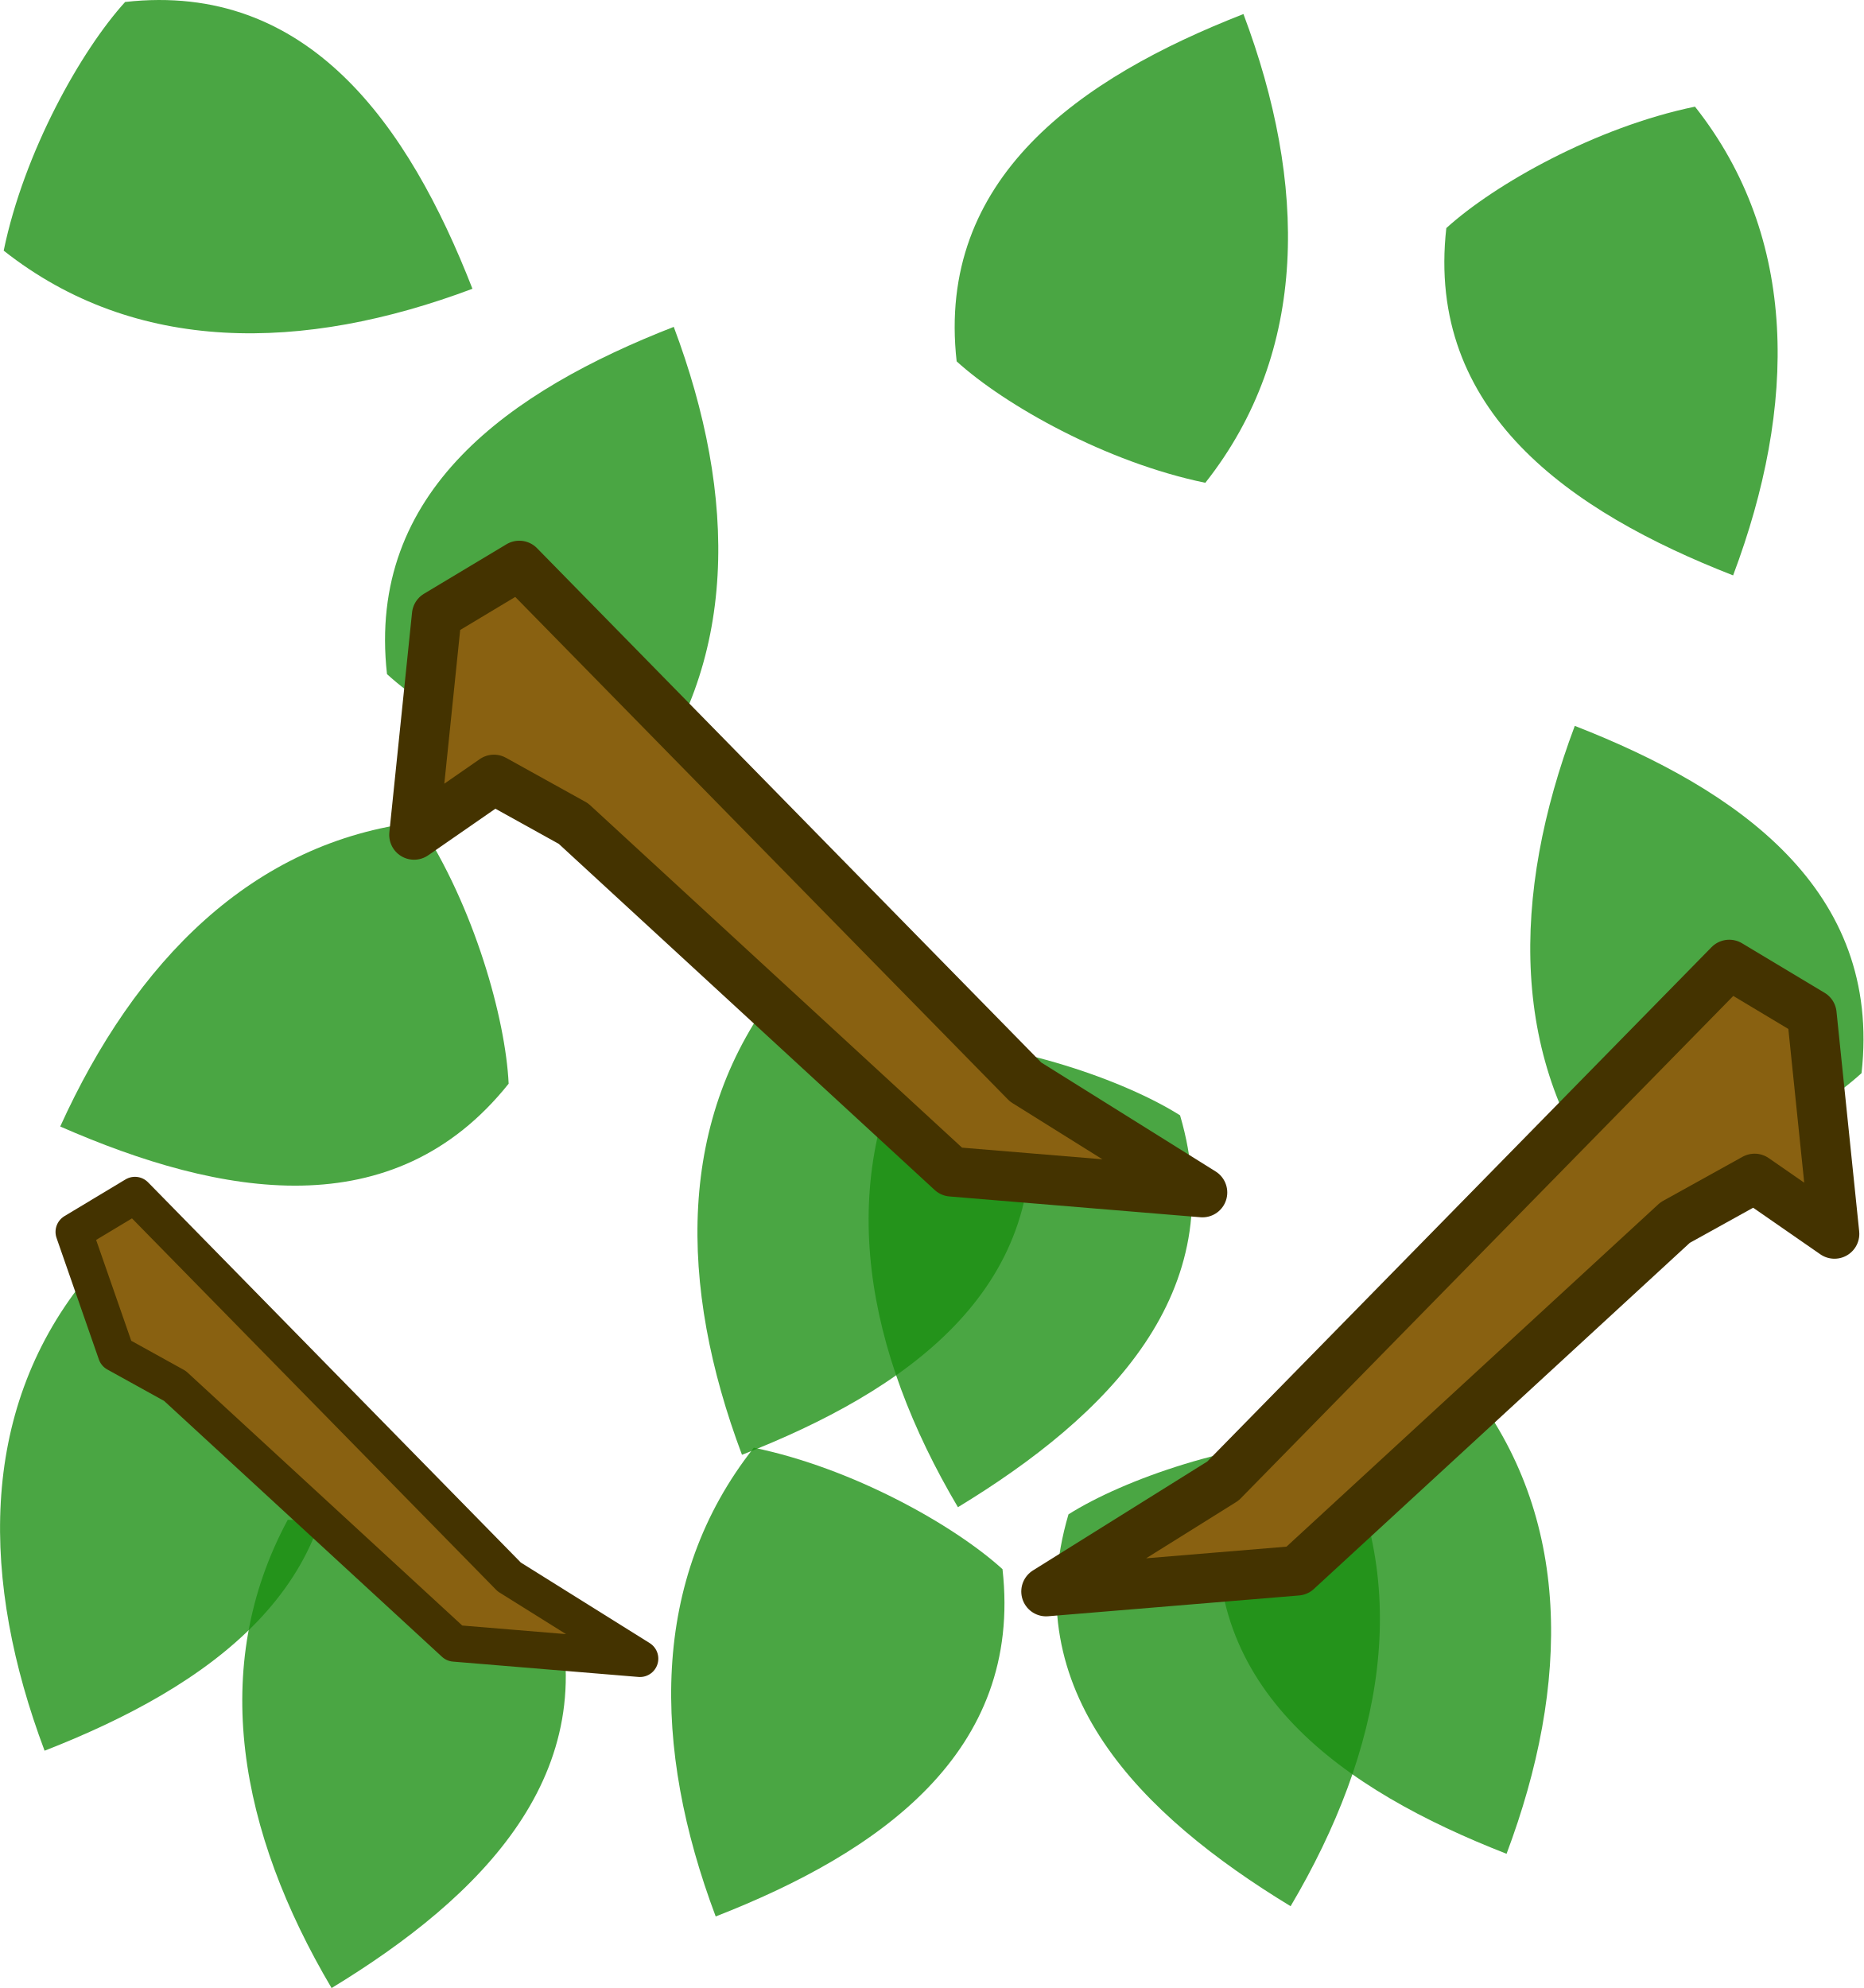
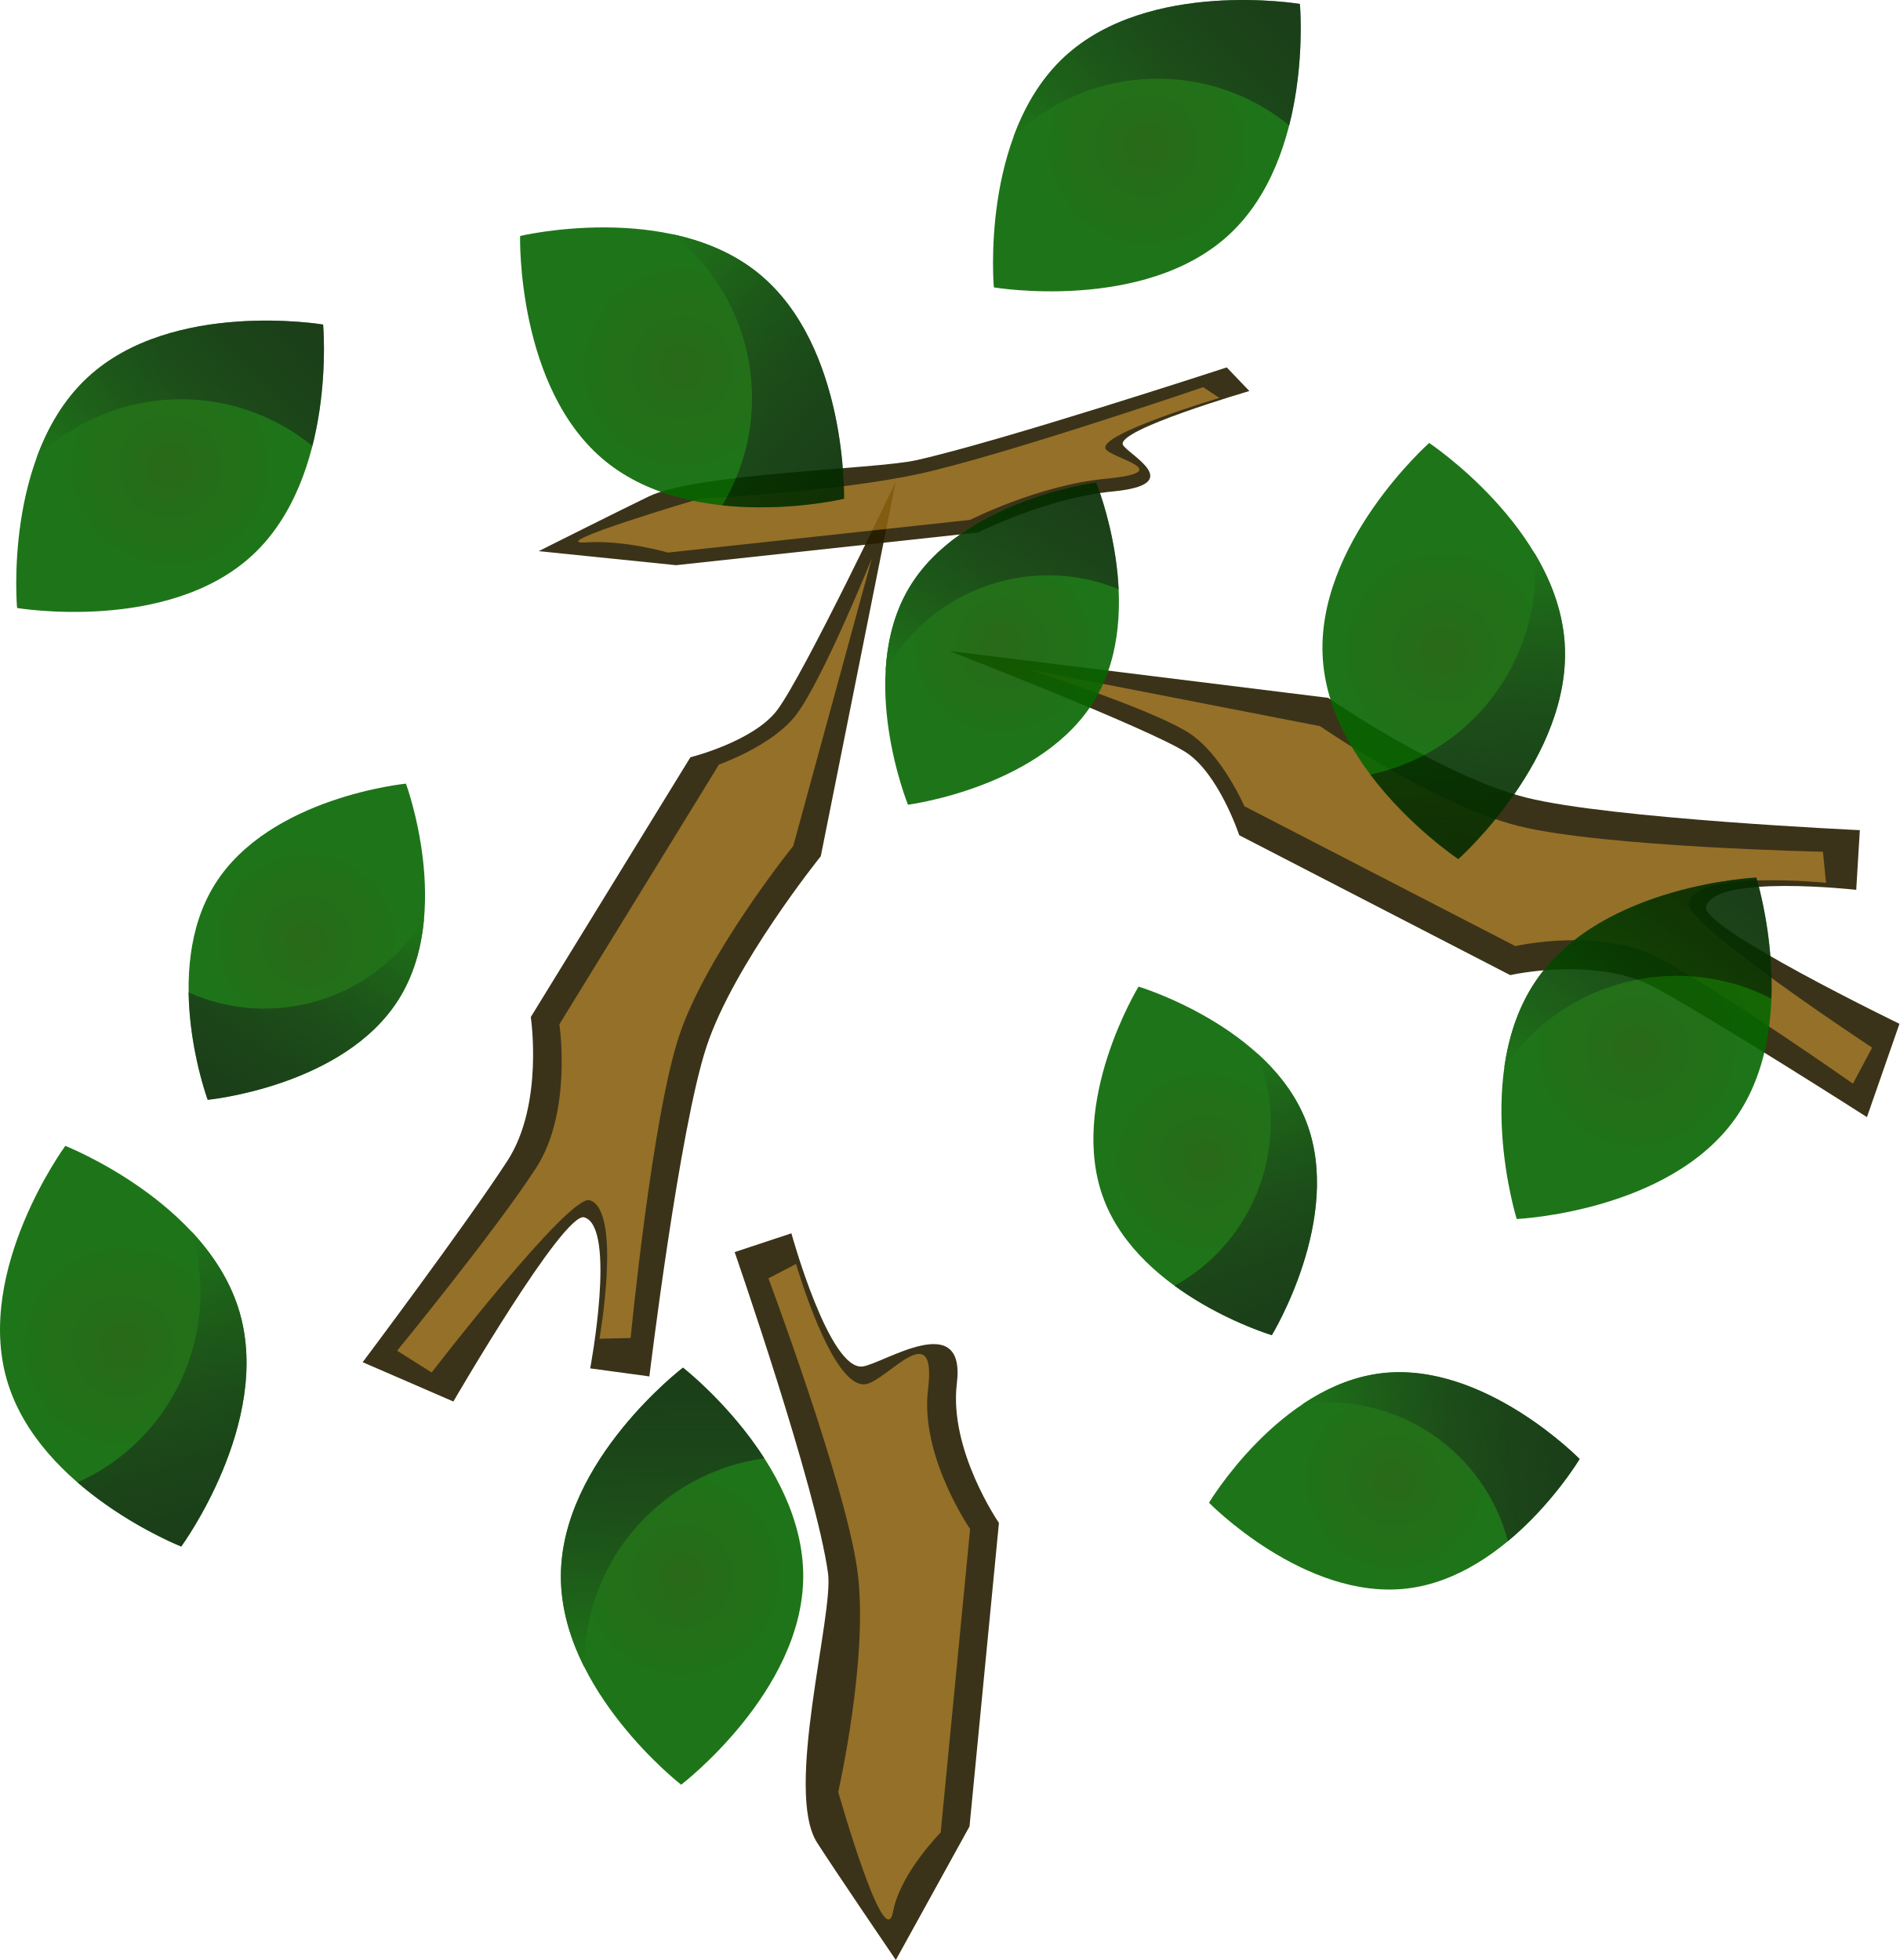
- <svg xmlns="http://www.w3.org/2000/svg" width="46.299mm" height="49.394mm" viewBox="0 0 46.299 49.394" version="1.1" id="svg5">
-   <defs id="defs2" />
-   <g id="layer1" transform="matrix(1.020716,0,0,1.020716,-18.85268,-7.726651)">
-     <path style="fill:#1a8e11;fill-opacity:0.788;stroke:none;stroke-width:2.009;stroke-linecap:round;stroke-linejoin:round;stroke-dasharray:none;stroke-opacity:1" d="m 60.656,21.576 c -3.986,-1.556 -7.482,-3.996 -6.981,-8.454 1.173,-1.067 3.642,-2.459 6.053,-2.956 2.53,3.203 2.479,7.285 0.928,11.41 z" id="path11" />
-     <path style="fill:#1a8e11;fill-opacity:0.788;stroke:none;stroke-width:2.009;stroke-linecap:round;stroke-linejoin:round;stroke-dasharray:none;stroke-opacity:1" d="m 19.936,34.991 c 3.918,1.718 8.116,2.465 10.915,-1.042 -0.075,-1.584 -0.837,-4.314 -2.19,-6.37 -4.054,0.476 -6.904,3.399 -8.725,7.412 z" id="path1" />
-     <path style="fill:#1a8e11;fill-opacity:0.788;stroke:none;stroke-width:2.009;stroke-linecap:round;stroke-linejoin:round;stroke-dasharray:none;stroke-opacity:1" d="m 35.891,54.22 c 3.986,-1.556 7.482,-3.996 6.981,-8.454 -1.173,-1.067 -3.642,-2.459 -6.053,-2.956 -2.53,3.203 -2.479,7.285 -0.928,11.41 z" id="path2" />
-     <path style="fill:#1a8e11;fill-opacity:0.788;stroke:none;stroke-width:2.009;stroke-linecap:round;stroke-linejoin:round;stroke-dasharray:none;stroke-opacity:1" d="m 29.97,14.599 c -1.556,-3.986 -3.996,-7.482 -8.454,-6.981 -1.067,1.173 -2.459,3.642 -2.956,6.053 3.203,2.53 7.285,2.479 11.41,0.928 z" id="path3" />
-     <g id="g13" transform="matrix(2.008551,0,0,-2.008551,0.2884957,68.75421)" style="fill:#1a8e11;fill-opacity:0.789">
-       <path style="fill:#1a8e11;fill-opacity:0.788;stroke:none;stroke-width:1;stroke-linecap:round;stroke-linejoin:round;stroke-dasharray:none;stroke-opacity:1" d="m 17.218,26.501 c -1.984,-0.774 -3.725,-1.989 -3.476,-4.209 0.584,-0.531 1.813,-1.224 3.013,-1.472 1.26,1.595 1.234,3.627 0.462,5.681 z" id="path10" />
-       <path style="fill:#1a8e11;fill-opacity:0.788;stroke:none;stroke-width:1;stroke-linecap:round;stroke-linejoin:round;stroke-dasharray:none;stroke-opacity:1" d="m 18.043,12.831 c 1.984,0.774 3.725,1.989 3.476,4.209 -0.584,0.531 -1.813,1.224 -3.013,1.472 -1.26,-1.595 -1.234,-3.627 -0.462,-5.681 z" id="path11-0" />
-       <path style="fill:#1a8e11;fill-opacity:0.788;stroke:none;stroke-width:1;stroke-linecap:round;stroke-linejoin:round;stroke-dasharray:none;stroke-opacity:1" d="m 20.661,12.196 c 1.82,1.107 3.323,2.606 2.692,4.749 -0.668,0.422 -1.998,0.891 -3.223,0.926 -0.964,-1.789 -0.586,-3.786 0.531,-5.675 z" id="path12" />
-       <path style="fill:#896111;fill-opacity:1;stroke:#443300;stroke-width:0.602;stroke-linecap:round;stroke-linejoin:round;stroke-dasharray:none;stroke-opacity:1" d="m 14.345,23.008 -0.275,-2.664 0.968,0.671 0.963,-0.534 4.582,-4.219 3.041,-0.252 -2.143,1.339 -6.136,6.259 z" id="path13" />
+ <svg xmlns="http://www.w3.org/2000/svg" version="1.1" width="170.618" height="176.089" viewBox="0 0 170.618 176.089" id="svg81">
+   <defs id="defs48">
+     <radialGradient cx="240" cy="320" r="12.675" gradientUnits="userSpaceOnUse" id="color-1">
+       <stop offset="0" stop-color="#0d0a00" id="stop1" />
+       <stop offset="1" stop-color="#0d0a00" stop-opacity="0" id="stop2" />
+     </radialGradient>
+     <radialGradient cx="240" cy="320" r="7.2" gradientUnits="userSpaceOnUse" id="color-2">
+       <stop offset="0" stop-color="#0d0a00" stop-opacity="0" id="stop3" />
+       <stop offset="1" stop-color="#0d0a00" id="stop4" />
+     </radialGradient>
+     <radialGradient cx="249.179" cy="326.501" r="3.895" gradientUnits="userSpaceOnUse" id="color-3">
+       <stop offset="0" stop-color="#125900" id="stop5" />
+       <stop offset="1" stop-color="#056600" id="stop6" />
+     </radialGradient>
+     <linearGradient x1="248.718" y1="323.525" x2="252.163" y2="332.539" gradientUnits="userSpaceOnUse" id="color-4">
+       <stop offset="0" stop-color="#056600" id="stop7" />
+       <stop offset="1" stop-color="#000000" stop-opacity="0.6" id="stop8" />
+     </linearGradient>
+     <radialGradient cx="216.9" cy="318.625" r="3.895" gradientUnits="userSpaceOnUse" id="color-5">
+       <stop offset="0" stop-color="#125900" id="stop9" />
+       <stop offset="1" stop-color="#056600" id="stop10" />
+     </radialGradient>
+     <linearGradient x1="219" y1="316.466" x2="213.874" y2="324.642" gradientUnits="userSpaceOnUse" id="color-6">
+       <stop offset="0" stop-color="#056600" id="stop11" />
+       <stop offset="1" stop-color="#000000" stop-opacity="0.6" id="stop12" />
+     </linearGradient>
+     <radialGradient cx="210.305" cy="333.161" r="4.354" gradientUnits="userSpaceOnUse" id="color-7">
+       <stop offset="0" stop-color="#125900" id="stop13" />
+       <stop offset="1" stop-color="#056600" id="stop14" />
+     </radialGradient>
+     <linearGradient x1="210.07" y1="329.803" x2="213.066" y2="340.164" gradientUnits="userSpaceOnUse" id="color-8">
+       <stop offset="0" stop-color="#056600" id="stop15" />
+       <stop offset="1" stop-color="#000000" stop-opacity="0.6" id="stop16" />
+     </linearGradient>
+     <radialGradient cx="230.382" cy="297.984" r="4.354" gradientUnits="userSpaceOnUse" id="color-9">
+       <stop offset="0" stop-color="#125900" id="stop17" />
+       <stop offset="1" stop-color="#056600" id="stop18" />
+     </radialGradient>
+     <linearGradient x1="228.272" y1="295.361" x2="236.647" y2="302.157" gradientUnits="userSpaceOnUse" id="color-10">
+       <stop offset="0" stop-color="#056600" id="stop19" />
+       <stop offset="1" stop-color="#000000" stop-opacity="0.6" id="stop20" />
+     </linearGradient>
+     <radialGradient cx="257.75" cy="308.177" r="4.354" gradientUnits="userSpaceOnUse" id="color-11">
+       <stop offset="0" stop-color="#125900" id="stop21" />
+       <stop offset="1" stop-color="#056600" id="stop22" />
+     </radialGradient>
+     <linearGradient x1="258.225" y1="304.845" x2="258.978" y2="315.604" gradientUnits="userSpaceOnUse" id="color-12">
+       <stop offset="0" stop-color="#056600" id="stop23" />
+       <stop offset="1" stop-color="#000000" stop-opacity="0.6" id="stop24" />
+     </linearGradient>
+     <radialGradient cx="241.881" cy="307.91" r="3.895" gradientUnits="userSpaceOnUse" id="color-13">
+       <stop offset="0" stop-color="#125900" id="stop25" />
+       <stop offset="1" stop-color="#056600" id="stop26" />
+     </radialGradient>
+     <linearGradient x1="239.851" y1="310.134" x2="244.716" y2="301.801" gradientUnits="userSpaceOnUse" id="color-14">
+       <stop offset="0" stop-color="#056600" id="stop27" />
+       <stop offset="1" stop-color="#000000" stop-opacity="0.6" id="stop28" />
+     </linearGradient>
+     <radialGradient cx="255.974" cy="337.999" r="3.895" gradientUnits="userSpaceOnUse" id="color-15">
+       <stop offset="0" stop-color="#125900" id="stop29" />
+       <stop offset="1" stop-color="#056600" id="stop30" />
+     </radialGradient>
+     <linearGradient x1="252.976" y1="337.716" x2="262.559" y2="336.586" gradientUnits="userSpaceOnUse" id="color-16">
+       <stop offset="0" stop-color="#056600" id="stop31" />
+       <stop offset="1" stop-color="#000000" stop-opacity="0.6" id="stop32" />
+     </linearGradient>
+     <radialGradient cx="264.676" cy="322.454" r="4.354" gradientUnits="userSpaceOnUse" id="color-17">
+       <stop offset="0" stop-color="#125900" id="stop33" />
+       <stop offset="1" stop-color="#056600" id="stop34" />
+     </radialGradient>
+     <linearGradient x1="262.207" y1="324.742" x2="268.403" y2="315.913" gradientUnits="userSpaceOnUse" id="color-18">
+       <stop offset="0" stop-color="#056600" id="stop35" />
+       <stop offset="1" stop-color="#000000" stop-opacity="0.6" id="stop36" />
+     </linearGradient>
+     <radialGradient cx="230.382" cy="341.424" r="4.354" gradientUnits="userSpaceOnUse" id="color-19">
+       <stop offset="0" stop-color="#125900" id="stop37" />
+       <stop offset="1" stop-color="#056600" id="stop38" />
+     </radialGradient>
+     <linearGradient x1="229.661" y1="344.712" x2="229.708" y2="333.926" gradientUnits="userSpaceOnUse" id="color-20">
+       <stop offset="0" stop-color="#056600" id="stop39" />
+       <stop offset="1" stop-color="#000000" stop-opacity="0.6" id="stop40" />
+     </linearGradient>
+     <radialGradient cx="247.084" cy="290.017" r="4.354" gradientUnits="userSpaceOnUse" id="color-21">
+       <stop offset="0" stop-color="#125900" id="stop41" />
+       <stop offset="1" stop-color="#056600" id="stop42" />
+     </radialGradient>
+     <linearGradient x1="244.189" y1="291.735" x2="252.101" y2="284.406" gradientUnits="userSpaceOnUse" id="color-22">
+       <stop offset="0" stop-color="#056600" id="stop43" />
+       <stop offset="1" stop-color="#000000" stop-opacity="0.6" id="stop44" />
+     </linearGradient>
+     <radialGradient cx="211.988" cy="301.538" r="4.354" gradientUnits="userSpaceOnUse" id="color-23">
+       <stop offset="0" stop-color="#125900" id="stop45" />
+       <stop offset="1" stop-color="#056600" id="stop46" />
+     </radialGradient>
+     <linearGradient x1="209.094" y1="303.256" x2="217.006" y2="295.926" gradientUnits="userSpaceOnUse" id="color-24">
+       <stop offset="0" stop-color="#056600" id="stop47" />
+       <stop offset="1" stop-color="#000000" stop-opacity="0.6" id="stop48" />
+     </linearGradient>
+   </defs>
+   <g transform="matrix(2.5,0,0,2.5,-514.691,-711.9556)" id="g81">
+     <g stroke-width="0" stroke-miterlimit="10" id="g80">
+       <g stroke="none" id="g49" />
+       <g stroke="none" id="g51" style="opacity:0.9">
+         <path d="m 245.54,327.892 c -1.322,-3.459 1.245,-7.654 1.245,-7.654 0,0 4.71,1.414 6.032,4.873 1.322,3.459 -1.245,7.654 -1.245,7.654 0,0 -4.71,-1.414 -6.032,-4.873 z" fill="url(#color-3)" id="path50" style="fill:url(#color-3)" />
+         <path d="m 252.817,325.111 c 1.322,3.459 -1.245,7.654 -1.245,7.654 0,0 -1.806,-0.542 -3.495,-1.776 2.877,-1.585 4.219,-5.088 3.013,-8.243 -0.014,-0.037 -0.029,-0.074 -0.043,-0.11 0.74,0.669 1.393,1.489 1.77,2.475 z" fill="url(#color-4)" id="path51" style="fill:url(#color-4)" />
+       </g>
+       <g stroke="#443300" id="g53" style="opacity:0.9">
+         <path d="m 229.21,334.246 -2.128,-0.289 c 0,0 0.954,-5.063 -0.21,-5.427 -0.736,-0.23 -4.706,6.618 -4.706,6.618 l -3.259,-1.413 c 0,0 3.719,-4.956 5.199,-7.235 1.316,-2.026 0.841,-5.168 0.841,-5.168 l 5.735,-9.336 c 0,0 2.286,-0.571 3.127,-1.706 0.971,-1.309 4.249,-8.19 4.249,-8.19 l -2.691,13.452 c 0,0 -3.129,3.885 -4.106,6.842 -0.977,2.957 -2.052,11.851 -2.052,11.851 z" fill="#261d00" id="path52" />
+         <path d="m 228.534,332.865 -1.119,0.027 c 0,0 0.814,-4.615 -0.35,-4.978 -0.736,-0.23 -5.68,6.191 -5.68,6.191 l -1.24,-0.783 c 0,0 3.509,-4.283 4.989,-6.562 1.316,-2.026 0.841,-5.168 0.841,-5.168 l 5.735,-9.336 c 0,0 1.949,-0.677 2.791,-1.812 0.971,-1.309 2.701,-5.597 2.701,-5.597 l -2.824,10.334 c 0,0 -3.129,3.885 -4.106,6.842 -0.977,2.957 -1.737,10.841 -1.737,10.841 z" fill="#896111" id="path53" />
+       </g>
+       <g stroke="#443300" id="g55" style="opacity:0.9">
+         <path d="m 272.7,314.616 -0.13,2.144 c 0,0 -5.12,-0.575 -5.396,0.612 -0.175,0.751 6.949,4.202 6.949,4.202 l -1.168,3.354 c 0,0 -5.218,-3.341 -7.601,-4.648 -2.119,-1.162 -5.216,-0.455 -5.216,-0.455 l -9.736,-5.027 c 0,0 -0.74,-2.237 -1.934,-2.992 -1.378,-0.871 -8.483,-3.63 -8.483,-3.63 l 13.615,1.685 c 0,0 4.107,2.832 7.128,3.587 3.021,0.755 11.97,1.167 11.97,1.167 z" fill="#261d00" id="path54" />
+         <path d="m 271.374,315.393 0.11,1.114 c 0,0 -4.662,-0.469 -4.938,0.718 -0.175,0.751 6.595,5.205 6.595,5.205 l -0.689,1.295 c 0,0 -4.532,-3.182 -6.914,-4.488 -2.119,-1.162 -5.216,-0.455 -5.216,-0.455 l -9.736,-5.027 c 0,0 -0.819,-1.894 -2.014,-2.648 -1.378,-0.871 -5.782,-2.278 -5.782,-2.278 l 10.515,2.049 c 0,0 4.107,2.832 7.128,3.587 3.021,0.755 10.94,0.927 10.94,0.927 z" fill="#896111" id="path55" />
+       </g>
+       <g stroke="#443300" id="g57" style="opacity:0.9">
+         <path d="m 232.272,329.778 2.039,-0.675 c 0,0 1.365,4.968 2.569,4.784 0.762,-0.116 3.706,-2.086 3.376,0.611 -0.293,2.398 1.512,5.013 1.512,5.013 l -1.057,10.906 c 0,0 -2.648,4.801 -2.648,4.801 0,0 -2.18,-3.203 -2.829,-4.218 -1.184,-1.851 0.597,-8.176 0.394,-9.673 -0.419,-3.086 -3.356,-11.549 -3.356,-11.549 z" fill="#261d00" id="path56" />
+         <path d="m 233.485,330.721 0.994,-0.515 c 0,0 1.294,4.504 2.499,4.32 0.762,-0.116 2.572,-2.508 2.242,0.19 -0.293,2.398 1.512,5.013 1.512,5.013 l -1.057,10.906 c 0,0 -1.455,1.463 -1.713,2.852 -0.298,1.602 -1.968,-4.311 -1.968,-4.311 0,0 1.107,-4.864 0.688,-7.95 -0.419,-3.086 -3.196,-10.504 -3.196,-10.504 z" fill="#896111" id="path57" />
+       </g>
+       <g stroke="#443300" id="g59" style="opacity:0.9">
+         <path d="m 249.952,297.984 0.814,0.851 c 0,0 -4.811,1.399 -4.542,1.935 0.17,0.339 2.33,1.414 -0.359,1.673 -2.391,0.23 -4.844,1.475 -4.844,1.475 l -10.854,1.175 -4.937,-0.504 c 0,0 3.008,-1.51 3.963,-1.969 1.744,-0.837 8.123,-0.972 9.587,-1.296 3.019,-0.669 11.17,-3.338 11.17,-3.338 z" fill="#261d00" id="path58" />
+         <path d="m 249.107,298.696 0.581,0.386 c 0,0 -4.357,1.295 -4.088,1.83 0.17,0.339 2.664,0.819 -0.025,1.078 -2.391,0.23 -4.844,1.475 -4.844,1.475 l -10.854,1.175 c 0,0 -1.551,-0.457 -2.943,-0.365 -1.605,0.106 4.117,-1.581 4.117,-1.581 0,0 4.887,-0.227 7.906,-0.895 3.019,-0.669 10.149,-3.103 10.149,-3.103 z" fill="#896111" id="path59" />
+       </g>
+       <g stroke="none" id="g61" style="opacity:0.9">
+         <path d="m 213.6,316.556 c 1.967,-3.138 6.862,-3.612 6.862,-3.612 0,0 1.706,4.613 -0.261,7.75 -1.967,3.138 -6.862,3.612 -6.862,3.612 0,0 -1.706,-4.613 0.261,-7.75 z" fill="url(#color-5)" id="path60" style="fill:url(#color-5)" />
+         <path d="m 220.2,320.694 c -1.967,3.138 -6.862,3.612 -6.862,3.612 0,0 -0.654,-1.768 -0.685,-3.86 2.997,1.344 6.602,0.307 8.397,-2.555 0.021,-0.034 0.042,-0.067 0.062,-0.101 -0.088,0.994 -0.35,2.009 -0.912,2.904 z" fill="url(#color-6)" id="path61" style="fill:url(#color-6)" />
+       </g>
+       <g stroke="none" id="g63" style="opacity:0.9">
+         <path d="m 206.123,334.37 c -1.15,-3.976 2.1,-8.409 2.1,-8.409 0,0 5.115,2.014 6.265,5.99 1.15,3.976 -2.1,8.409 -2.1,8.409 0,0 -5.115,-2.014 -6.265,-5.99 z" fill="url(#color-7)" id="path62" style="fill:url(#color-7)" />
+         <path d="m 214.488,331.951 c 1.15,3.976 -2.1,8.409 -2.1,8.409 0,0 -1.961,-0.772 -3.727,-2.304 3.352,-1.497 5.173,-5.274 4.124,-8.901 -0.012,-0.042 -0.025,-0.085 -0.038,-0.127 0.762,0.814 1.413,1.788 1.741,2.922 z" fill="url(#color-8)" id="path63" style="fill:url(#color-8)" />
+       </g>
+       <g stroke="none" id="g65" style="opacity:0.9">
+         <path d="m 227.639,301.365 c -3.214,-2.608 -3.076,-8.103 -3.076,-8.103 0,0 5.349,-1.267 8.563,1.342 3.214,2.608 3.076,8.103 3.076,8.103 0,0 -5.349,1.267 -8.563,-1.342 z" fill="url(#color-9)" id="path64" style="fill:url(#color-9)" />
+         <path d="m 233.126,294.603 c 3.214,2.608 3.076,8.103 3.076,8.103 0,0 -2.051,0.486 -4.376,0.236 1.898,-3.143 1.237,-7.284 -1.695,-9.663 -0.034,-0.028 -0.069,-0.055 -0.103,-0.082 1.091,0.233 2.181,0.661 3.098,1.405 z" fill="url(#color-10)" id="path65" style="fill:url(#color-10)" />
+       </g>
+       <g stroke="none" id="g67" style="opacity:0.9">
+         <path d="m 253.406,308.481 c -0.289,-4.129 3.82,-7.78 3.82,-7.78 0,0 4.577,3.043 4.866,7.173 0.289,4.129 -3.82,7.78 -3.82,7.78 0,0 -4.577,-3.043 -4.866,-7.173 z" fill="url(#color-11)" id="path66" style="fill:url(#color-11)" />
+         <path d="m 262.093,307.874 c 0.289,4.129 -3.82,7.78 -3.82,7.78 0,0 -1.755,-1.167 -3.16,-3.036 3.592,-0.759 6.166,-4.069 5.903,-7.836 -0.003,-0.044 -0.007,-0.088 -0.01,-0.132 0.574,0.956 1.006,2.045 1.088,3.223 z" fill="url(#color-12)" id="path67" style="fill:url(#color-12)" />
+       </g>
+       <g stroke="none" id="g69" style="opacity:0.9">
+         <path d="m 245.245,309.874 c -1.867,3.198 -6.745,3.827 -6.745,3.827 0,0 -1.851,-4.556 0.016,-7.755 1.867,-3.198 6.745,-3.827 6.745,-3.827 0,0 1.851,4.556 -0.016,7.755 z" fill="url(#color-13)" id="path68" style="fill:url(#color-13)" />
+         <path d="m 238.517,305.947 c 1.867,-3.198 6.745,-3.827 6.745,-3.827 0,0 0.709,1.747 0.807,3.836 -3.038,-1.248 -6.609,-0.099 -8.312,2.819 -0.02,0.034 -0.04,0.068 -0.059,0.103 0.057,-0.996 0.287,-2.019 0.819,-2.931 z" fill="url(#color-14)" id="path69" style="fill:url(#color-14)" />
+       </g>
+       <g stroke="none" id="g71" style="opacity:0.9">
+         <path d="m 256.43,341.868 c -3.678,0.434 -7.115,-3.083 -7.115,-3.083 0,0 2.525,-4.22 6.203,-4.654 3.678,-0.434 7.115,3.083 7.115,3.083 0,0 -2.525,4.22 -6.203,4.654 z" fill="url(#color-15)" id="path70" style="fill:url(#color-15)" />
+         <path d="m 255.518,334.131 c 3.678,-0.434 7.115,3.083 7.115,3.083 0,0 -0.968,1.618 -2.578,2.953 -0.831,-3.178 -3.899,-5.337 -7.253,-4.942 -0.039,0.005 -0.078,0.01 -0.117,0.015 0.83,-0.554 1.785,-0.986 2.834,-1.109 z" fill="url(#color-16)" id="path71" style="fill:url(#color-16)" />
+       </g>
+       <g stroke="none" id="g73" style="opacity:0.9">
+         <path d="m 268.24,324.955 c -2.378,3.388 -7.869,3.634 -7.869,3.634 0,0 -1.637,-5.248 0.741,-8.636 2.378,-3.388 7.869,-3.634 7.869,-3.634 0,0 1.637,5.248 -0.741,8.636 z" fill="url(#color-17)" id="path72" style="fill:url(#color-17)" />
+         <path d="m 261.112,319.953 c 2.378,-3.388 7.869,-3.634 7.869,-3.634 0,0 0.627,2.012 0.541,4.348 -3.268,-1.674 -7.352,-0.726 -9.521,2.365 -0.025,0.036 -0.05,0.072 -0.075,0.109 0.156,-1.104 0.508,-2.222 1.186,-3.188 z" fill="url(#color-18)" id="path73" style="fill:url(#color-18)" />
+       </g>
+       <g stroke="none" id="g75" style="opacity:0.9">
+         <path d="m 234.736,341.443 c -0.018,4.139 -4.386,7.476 -4.386,7.476 0,0 -4.339,-3.374 -4.321,-7.513 0.018,-4.139 4.386,-7.476 4.386,-7.476 0,0 4.339,3.374 4.321,7.513 z" fill="url(#color-19)" id="path74" style="fill:url(#color-19)" />
+         <path d="m 226.029,341.405 c 0.018,-4.139 4.386,-7.476 4.386,-7.476 0,0 1.664,1.294 2.926,3.261 -3.638,0.491 -6.451,3.601 -6.467,7.377 -2e-4,0.044 0,0.088 5.7e-4,0.132 -0.502,-0.996 -0.852,-2.114 -0.846,-3.295 z" fill="url(#color-20)" id="path75" style="fill:url(#color-20)" />
+       </g>
+       <g stroke="none" id="g77" style="opacity:0.9">
+         <path d="m 250.042,293.211 c -3.036,2.813 -8.457,1.899 -8.457,1.899 0,0 -0.497,-5.474 2.539,-8.287 3.036,-2.813 8.457,-1.899 8.457,-1.899 0,0 0.497,5.474 -2.539,8.287 z" fill="url(#color-21)" id="path76" style="fill:url(#color-21)" />
+         <path d="m 244.125,286.823 c 3.036,-2.813 8.457,-1.899 8.457,-1.899 0,0 0.191,2.099 -0.385,4.365 -2.843,-2.323 -7.035,-2.255 -9.805,0.311 -0.032,0.03 -0.064,0.06 -0.096,0.091 0.385,-1.047 0.963,-2.066 1.829,-2.868 z" fill="url(#color-22)" id="path77" style="fill:url(#color-22)" />
+       </g>
+       <g stroke="none" id="g79" style="opacity:0.9">
+         <path d="m 214.947,304.732 c -3.036,2.813 -8.457,1.899 -8.457,1.899 0,0 -0.497,-5.474 2.539,-8.287 3.036,-2.813 8.457,-1.899 8.457,-1.899 0,0 0.497,5.474 -2.539,8.287 z" fill="url(#color-23)" id="path78" style="fill:url(#color-23)" />
+         <path d="m 209.029,298.344 c 3.036,-2.813 8.457,-1.899 8.457,-1.899 0,0 0.191,2.099 -0.385,4.365 -2.843,-2.323 -7.035,-2.255 -9.805,0.311 -0.032,0.03 -0.064,0.06 -0.096,0.091 0.385,-1.047 0.963,-2.066 1.829,-2.868 z" fill="url(#color-24)" id="path79" style="fill:url(#color-24)" />
+       </g>
    </g>
-     <g id="g7" transform="matrix(-2.008551,0,0,-2.008551,91.38358,78.46679)" style="fill:#1a8e11;fill-opacity:0.789">
-       <path style="fill:#1a8e11;fill-opacity:0.788;stroke:none;stroke-width:1;stroke-linecap:round;stroke-linejoin:round;stroke-dasharray:none;stroke-opacity:1" d="m 17.218,26.501 c -1.984,-0.774 -3.725,-1.989 -3.476,-4.209 0.584,-0.531 1.813,-1.224 3.013,-1.472 1.26,1.595 1.234,3.627 0.462,5.681 z" id="path4" />
-       <path style="fill:#1a8e11;fill-opacity:0.788;stroke:none;stroke-width:1;stroke-linecap:round;stroke-linejoin:round;stroke-dasharray:none;stroke-opacity:1" d="m 18.043,12.831 c 1.984,0.774 3.725,1.989 3.476,4.209 -0.584,0.531 -1.813,1.224 -3.013,1.472 -1.26,-1.595 -1.234,-3.627 -0.462,-5.681 z" id="path5" />
-       <path style="fill:#1a8e11;fill-opacity:0.788;stroke:none;stroke-width:1;stroke-linecap:round;stroke-linejoin:round;stroke-dasharray:none;stroke-opacity:1" d="m 20.661,12.196 c 1.82,1.107 3.323,2.606 2.692,4.749 -0.668,0.422 -1.998,0.891 -3.223,0.926 -0.964,-1.789 -0.586,-3.786 0.531,-5.675 z" id="path6" />
-       <path style="fill:#896111;fill-opacity:1;stroke:#443300;stroke-width:0.602;stroke-linecap:round;stroke-linejoin:round;stroke-dasharray:none;stroke-opacity:1" d="m 14.345,23.008 -0.275,-2.664 0.968,0.671 0.963,-0.534 4.582,-4.219 3.041,-0.252 -2.143,1.339 -6.136,6.259 z" id="path7" />
-     </g>
-     <g id="g15" transform="matrix(2.008551,0,0,-2.008551,-8.387518,84.24097)" style="fill:#1a8e11;fill-opacity:0.789">
-       <path style="fill:#1a8e11;fill-opacity:0.788;stroke:none;stroke-width:1;stroke-linecap:round;stroke-linejoin:round;stroke-dasharray:none;stroke-opacity:1" d="m 13.911,16.955 c 1.984,0.774 3.725,1.989 3.476,4.209 -0.584,0.531 -1.813,1.224 -3.013,1.472 -1.26,-1.595 -1.234,-3.627 -0.462,-5.681 z" id="path8" />
-       <path style="fill:#1a8e11;fill-opacity:0.788;stroke:none;stroke-width:1;stroke-linecap:round;stroke-linejoin:round;stroke-dasharray:none;stroke-opacity:1" d="m 17.39,14.079 c 1.82,1.107 3.323,2.606 2.692,4.749 -0.668,0.422 -1.998,0.891 -3.223,0.926 -0.964,-1.789 -0.586,-3.786 0.531,-5.675 z" id="path14" />
-       <path style="fill:#896111;fill-opacity:1;stroke:#443300;stroke-width:0.445;stroke-linecap:round;stroke-linejoin:round;stroke-dasharray:none;stroke-opacity:1" d="m 14.267,23.243 0.513,-1.473 0.712,-0.394 3.387,-3.119 2.248,-0.186 -1.584,0.99 -4.536,4.627 z" id="path15" />
-     </g>
-     <path style="fill:#1a8e11;fill-opacity:0.788;stroke:none;stroke-width:2.009;stroke-linecap:round;stroke-linejoin:round;stroke-dasharray:none;stroke-opacity:1" d="m 48.737,7.912 c -3.986,1.556 -7.482,3.996 -6.981,8.454 1.173,1.067 3.642,2.459 6.053,2.956 2.53,-3.203 2.479,-7.285 0.928,-11.41 z" id="path16" />
  </g>
</svg>
